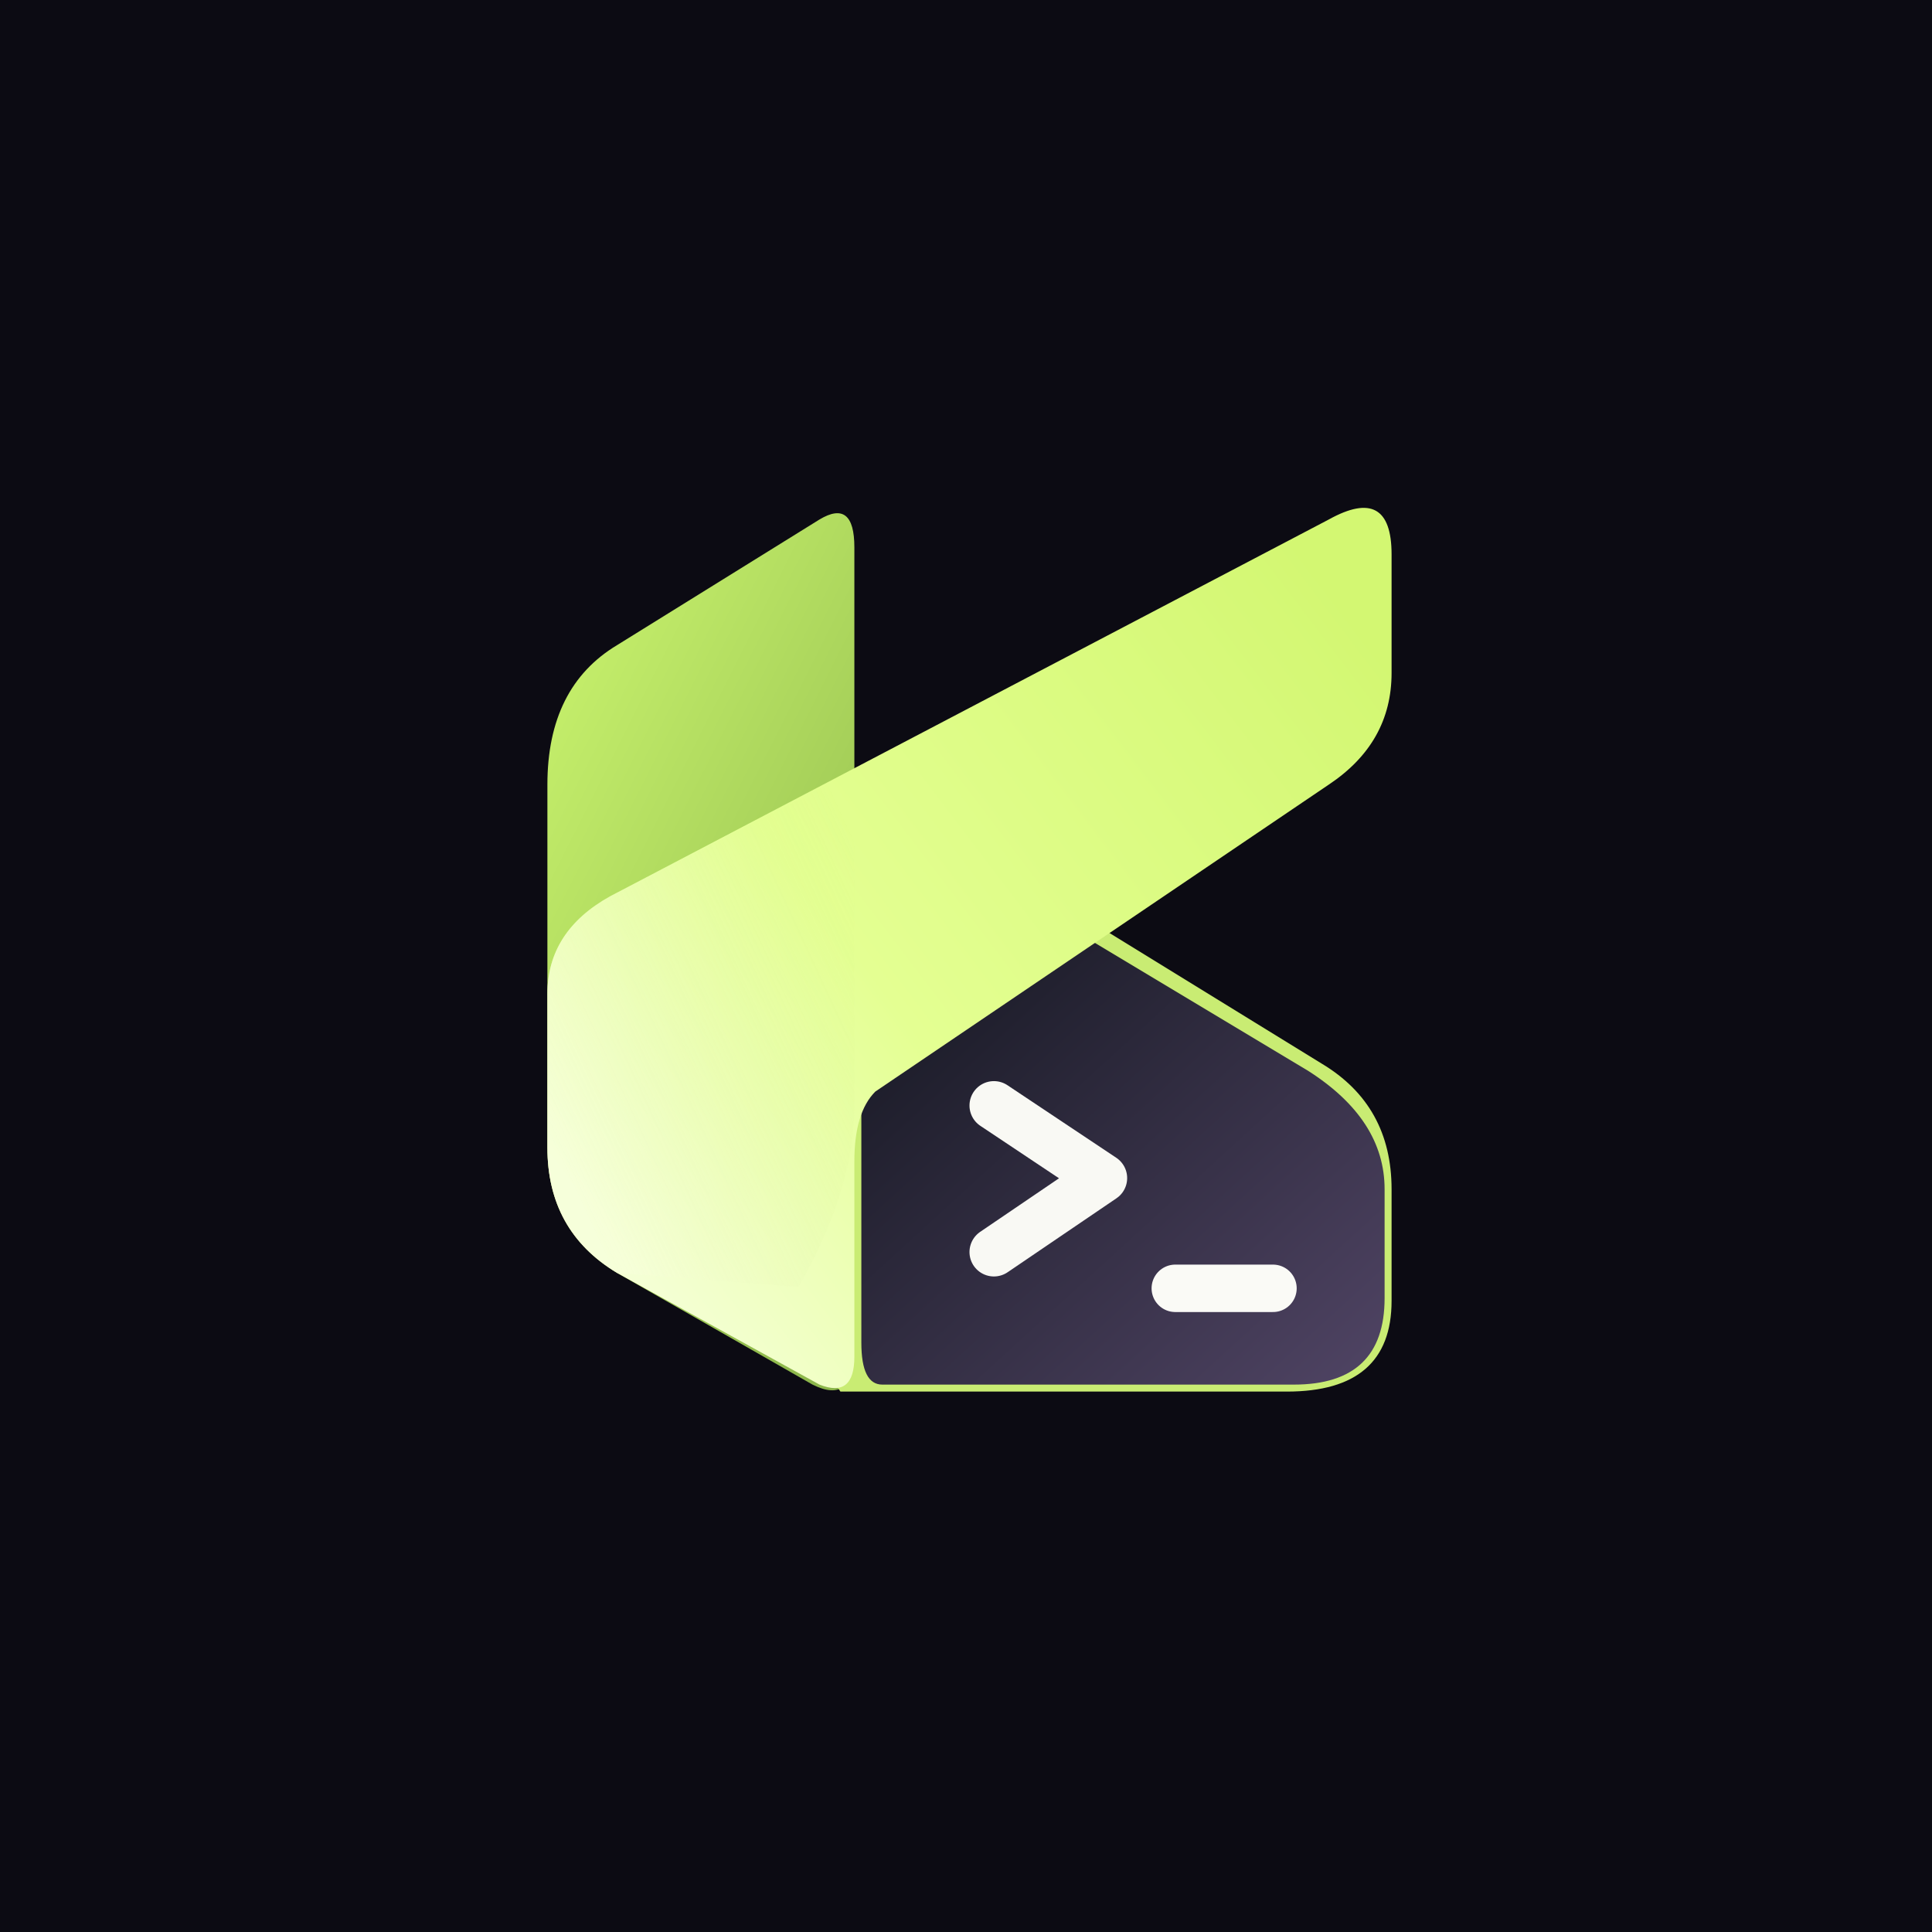
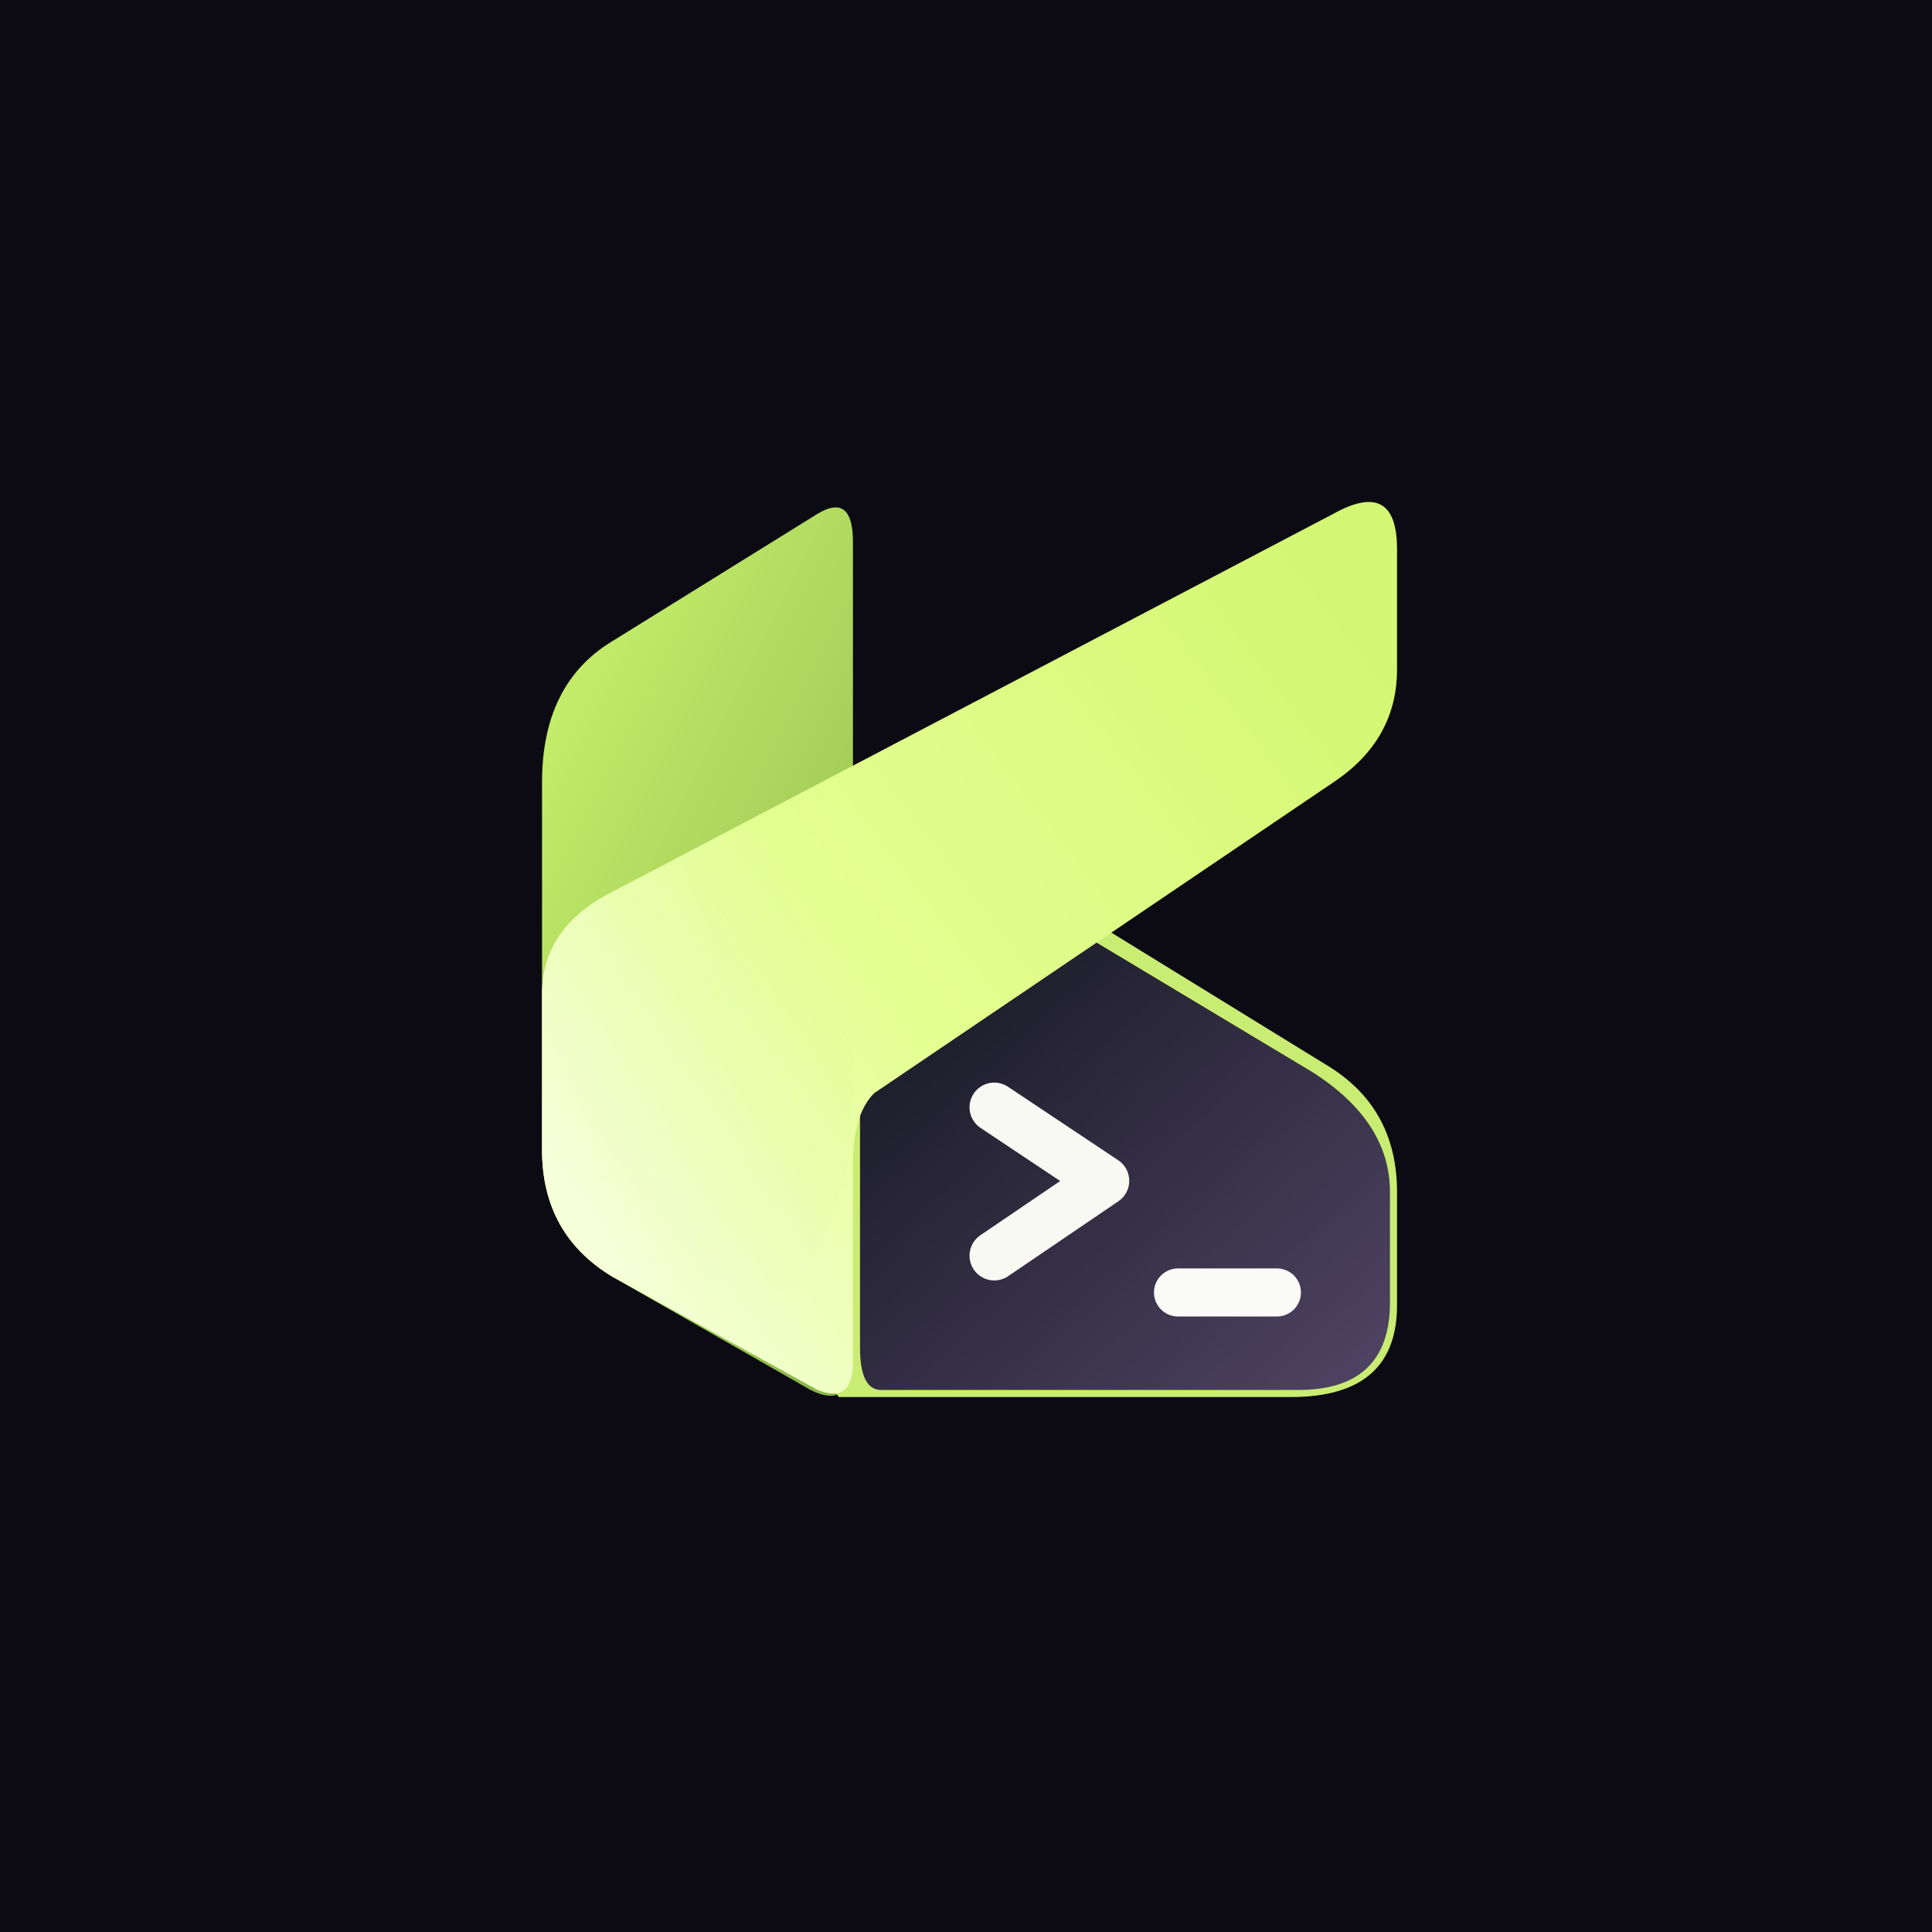
<svg xmlns="http://www.w3.org/2000/svg" width="108" height="108" viewBox="0 0 108 108">
  <defs>
    <linearGradient id="stem" x1="0.2" y1="0" x2="0.9" y2="1">
      <stop stop-color="#C7F16C" />
      <stop offset="1" stop-color="#8BB54A" />
    </linearGradient>
    <linearGradient id="ribbon" x1="0.05" y1="0.8" x2="0.94" y2="0.1">
      <stop stop-color="#F4FFD4" />
      <stop offset="0.38" stop-color="#E4FF92" />
      <stop offset="1" stop-color="#D3F772" />
    </linearGradient>
    <linearGradient id="glow" x1="0" y1="0.7" x2="0.9" y2="0">
      <stop stop-color="#FAFFE3" />
      <stop offset="1" stop-color="#CBEE71" stop-opacity="0" />
    </linearGradient>
    <linearGradient id="terminal" x1="0.1" y1="0" x2="1" y2="0.9">
      <stop stop-color="#151721" />
      <stop offset="1" stop-color="#4D4261" />
    </linearGradient>
  </defs>
  <rect width="108" height="108" fill="#0C0B13" />
-   <g transform="translate(54 54) scale(.78) translate(-54 -54)">
+   <g transform="translate(54 54) scale(.79) translate(-54 -54)">
    <path fill="url(#stem)" d="M24 41 Q24 34 29 31 L43.5 22 Q46 20.5 46 24 L46 81.5 Q46 85.5 43 84 L29 76 Q24 73 24 67 Z" />
    <path fill="#C9EC73" d="M44 58 L60 49 L79.5 61 Q84.5 64 84.5 70 L84.5 78 Q84.5 84.5 77 84.5 L45 84.5 Q43.5 82.5 44 77 Z" />
    <path fill="url(#terminal)" d="M46.5 58.2 Q47 54 52 52 L59 49.8 L78.5 61.5 Q84 65 84 70 L84 77.8 Q84 84 77.5 84 L48 84 Q46.5 84 46.5 81 Z" />
    <path fill="url(#ribbon)" d="M24 56 Q24 51.5 28.5 49 L80 22 Q84.5 19.5 84.5 24.5 L84.5 33 Q84.5 38 80 41 L47.5 63 Q46 64.5 46 68 L46 82 Q46 85 43.5 84 L29 76 Q24 73 24 67 Z" />
    <path fill="url(#glow)" opacity="0.36" d="M24 56 Q24 51.5 28.5 49 L46 40 L46 64 Q46 70 42 77 L29 76 Q24 73 24 67 Z" />
    <path d="M56 64 L63.8 69.2 L56 74.5" fill="none" stroke="#F9F9F4" stroke-width="3.5" stroke-linejoin="round" stroke-linecap="round" />
    <path d="M69 77.1 H76" fill="none" stroke="#FAFAF6" stroke-width="3.4" stroke-linecap="round" />
  </g>
</svg>
